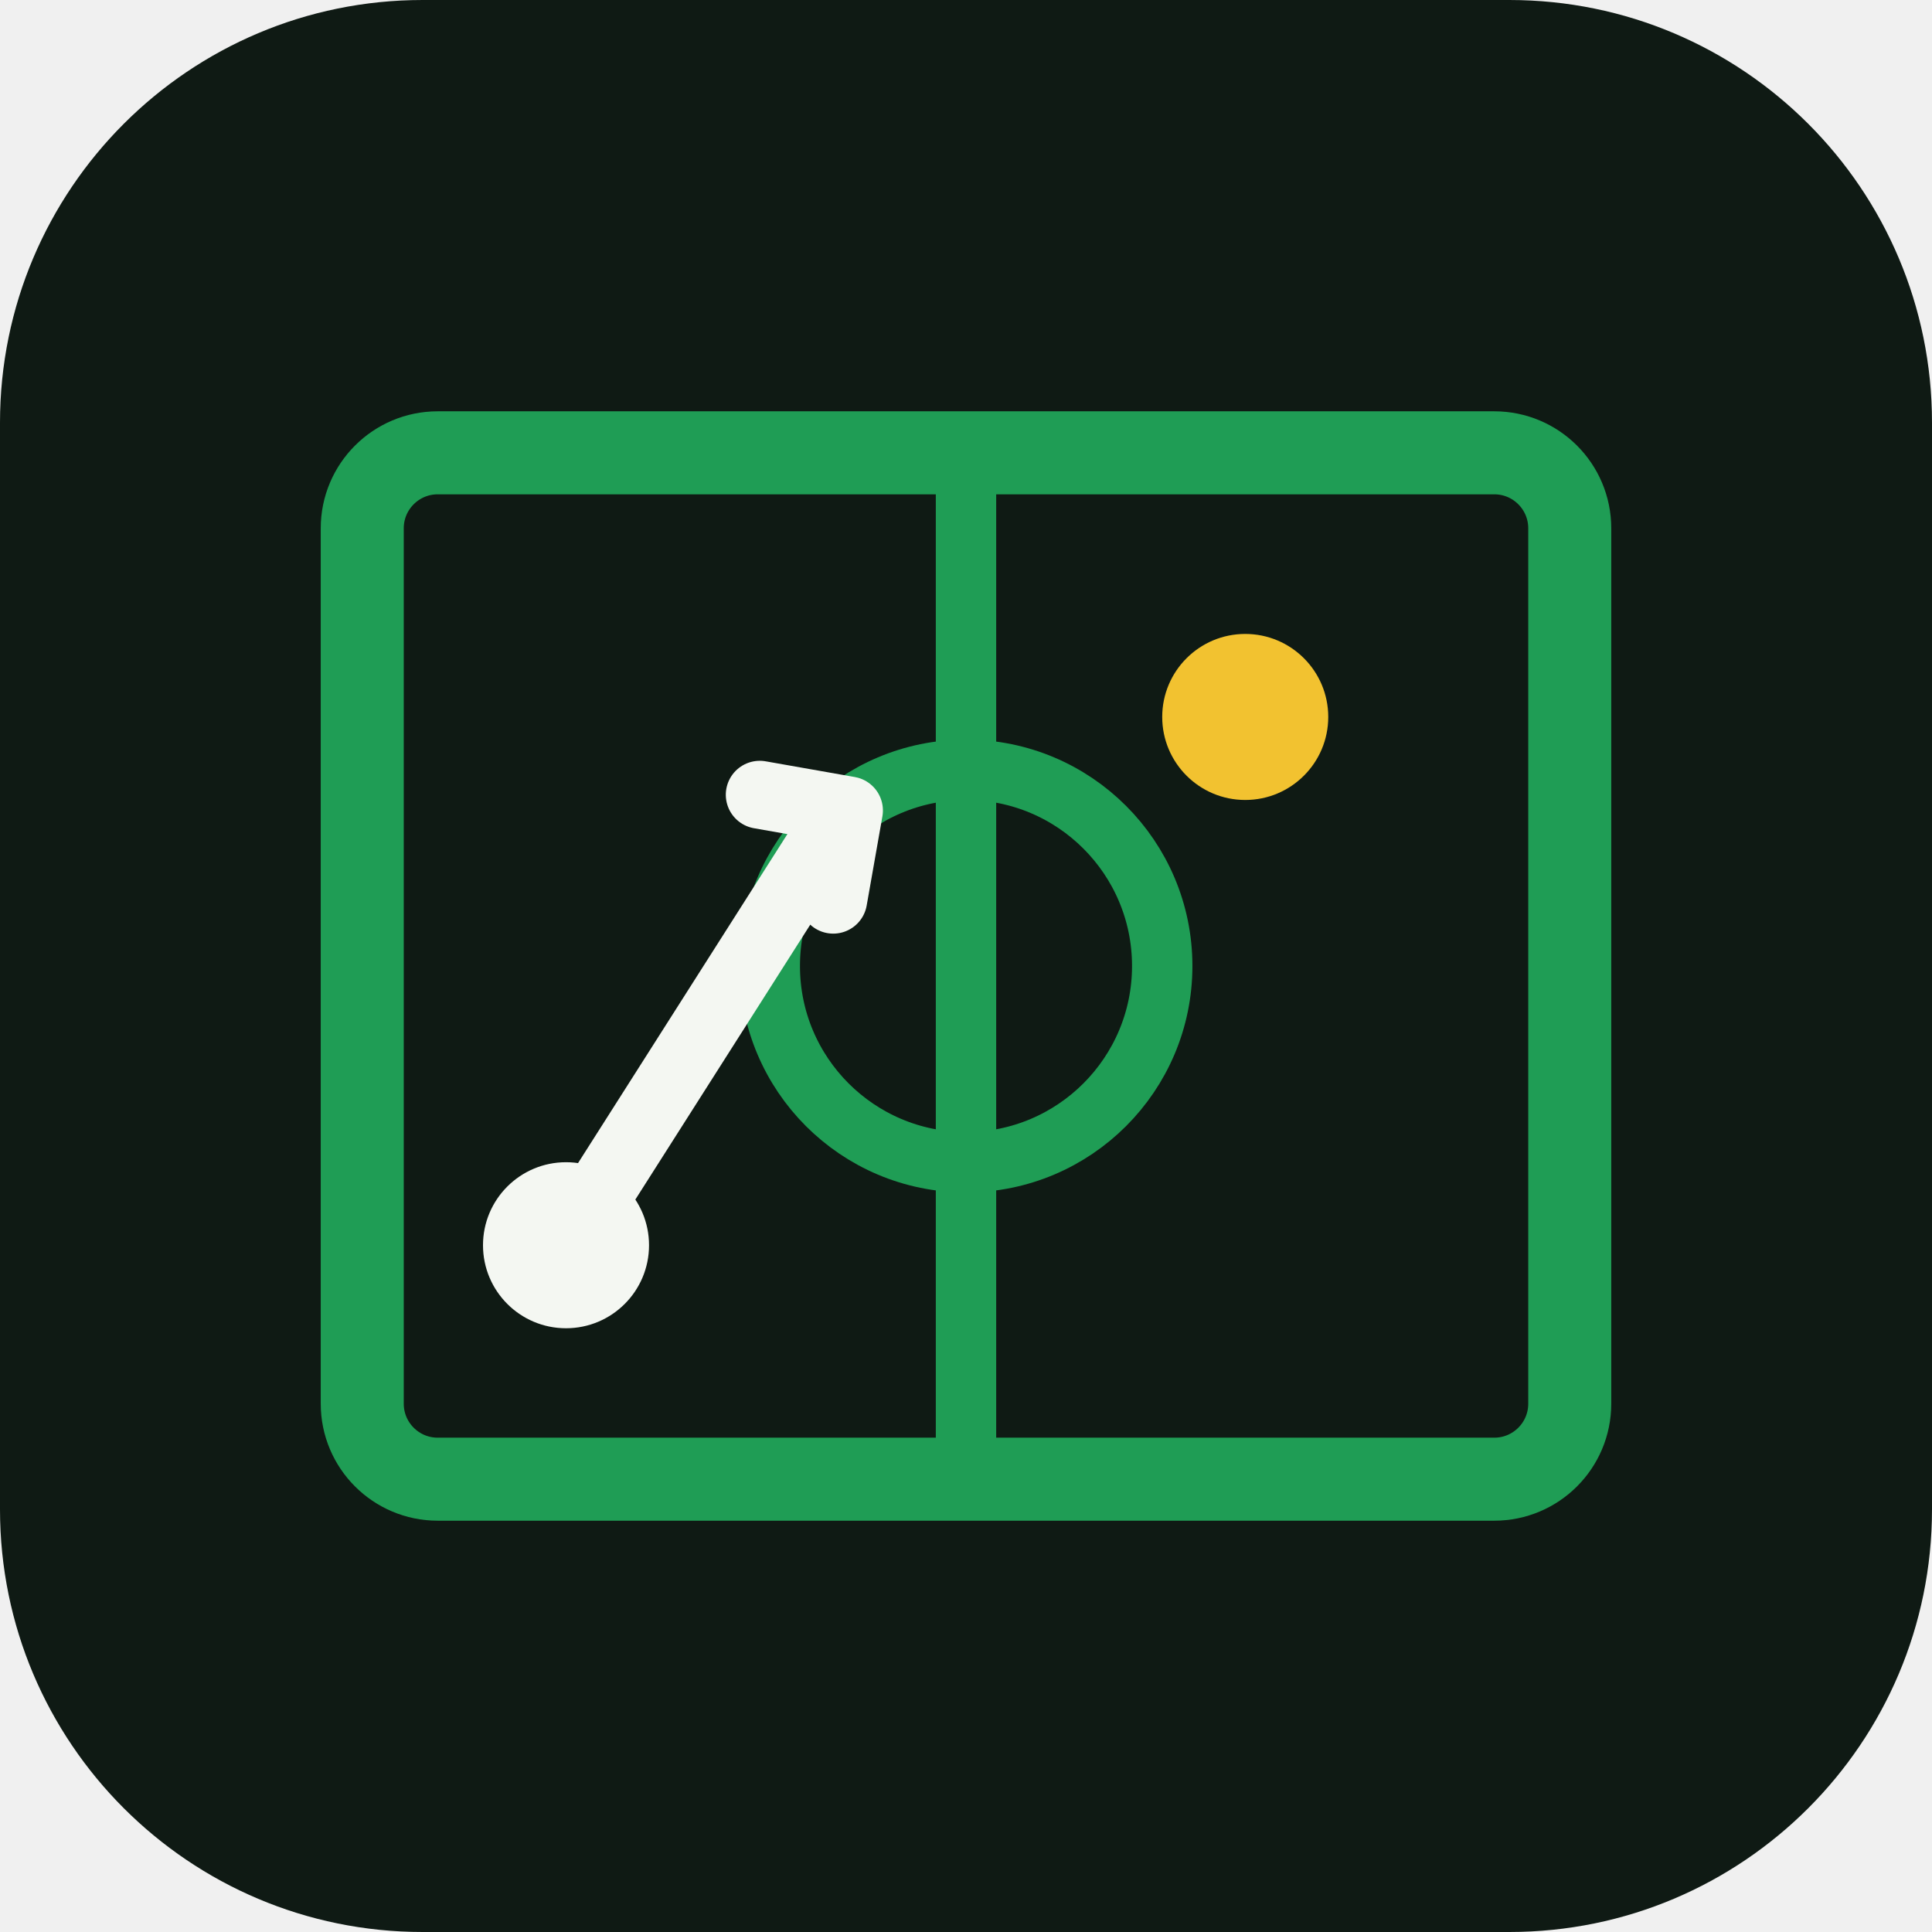
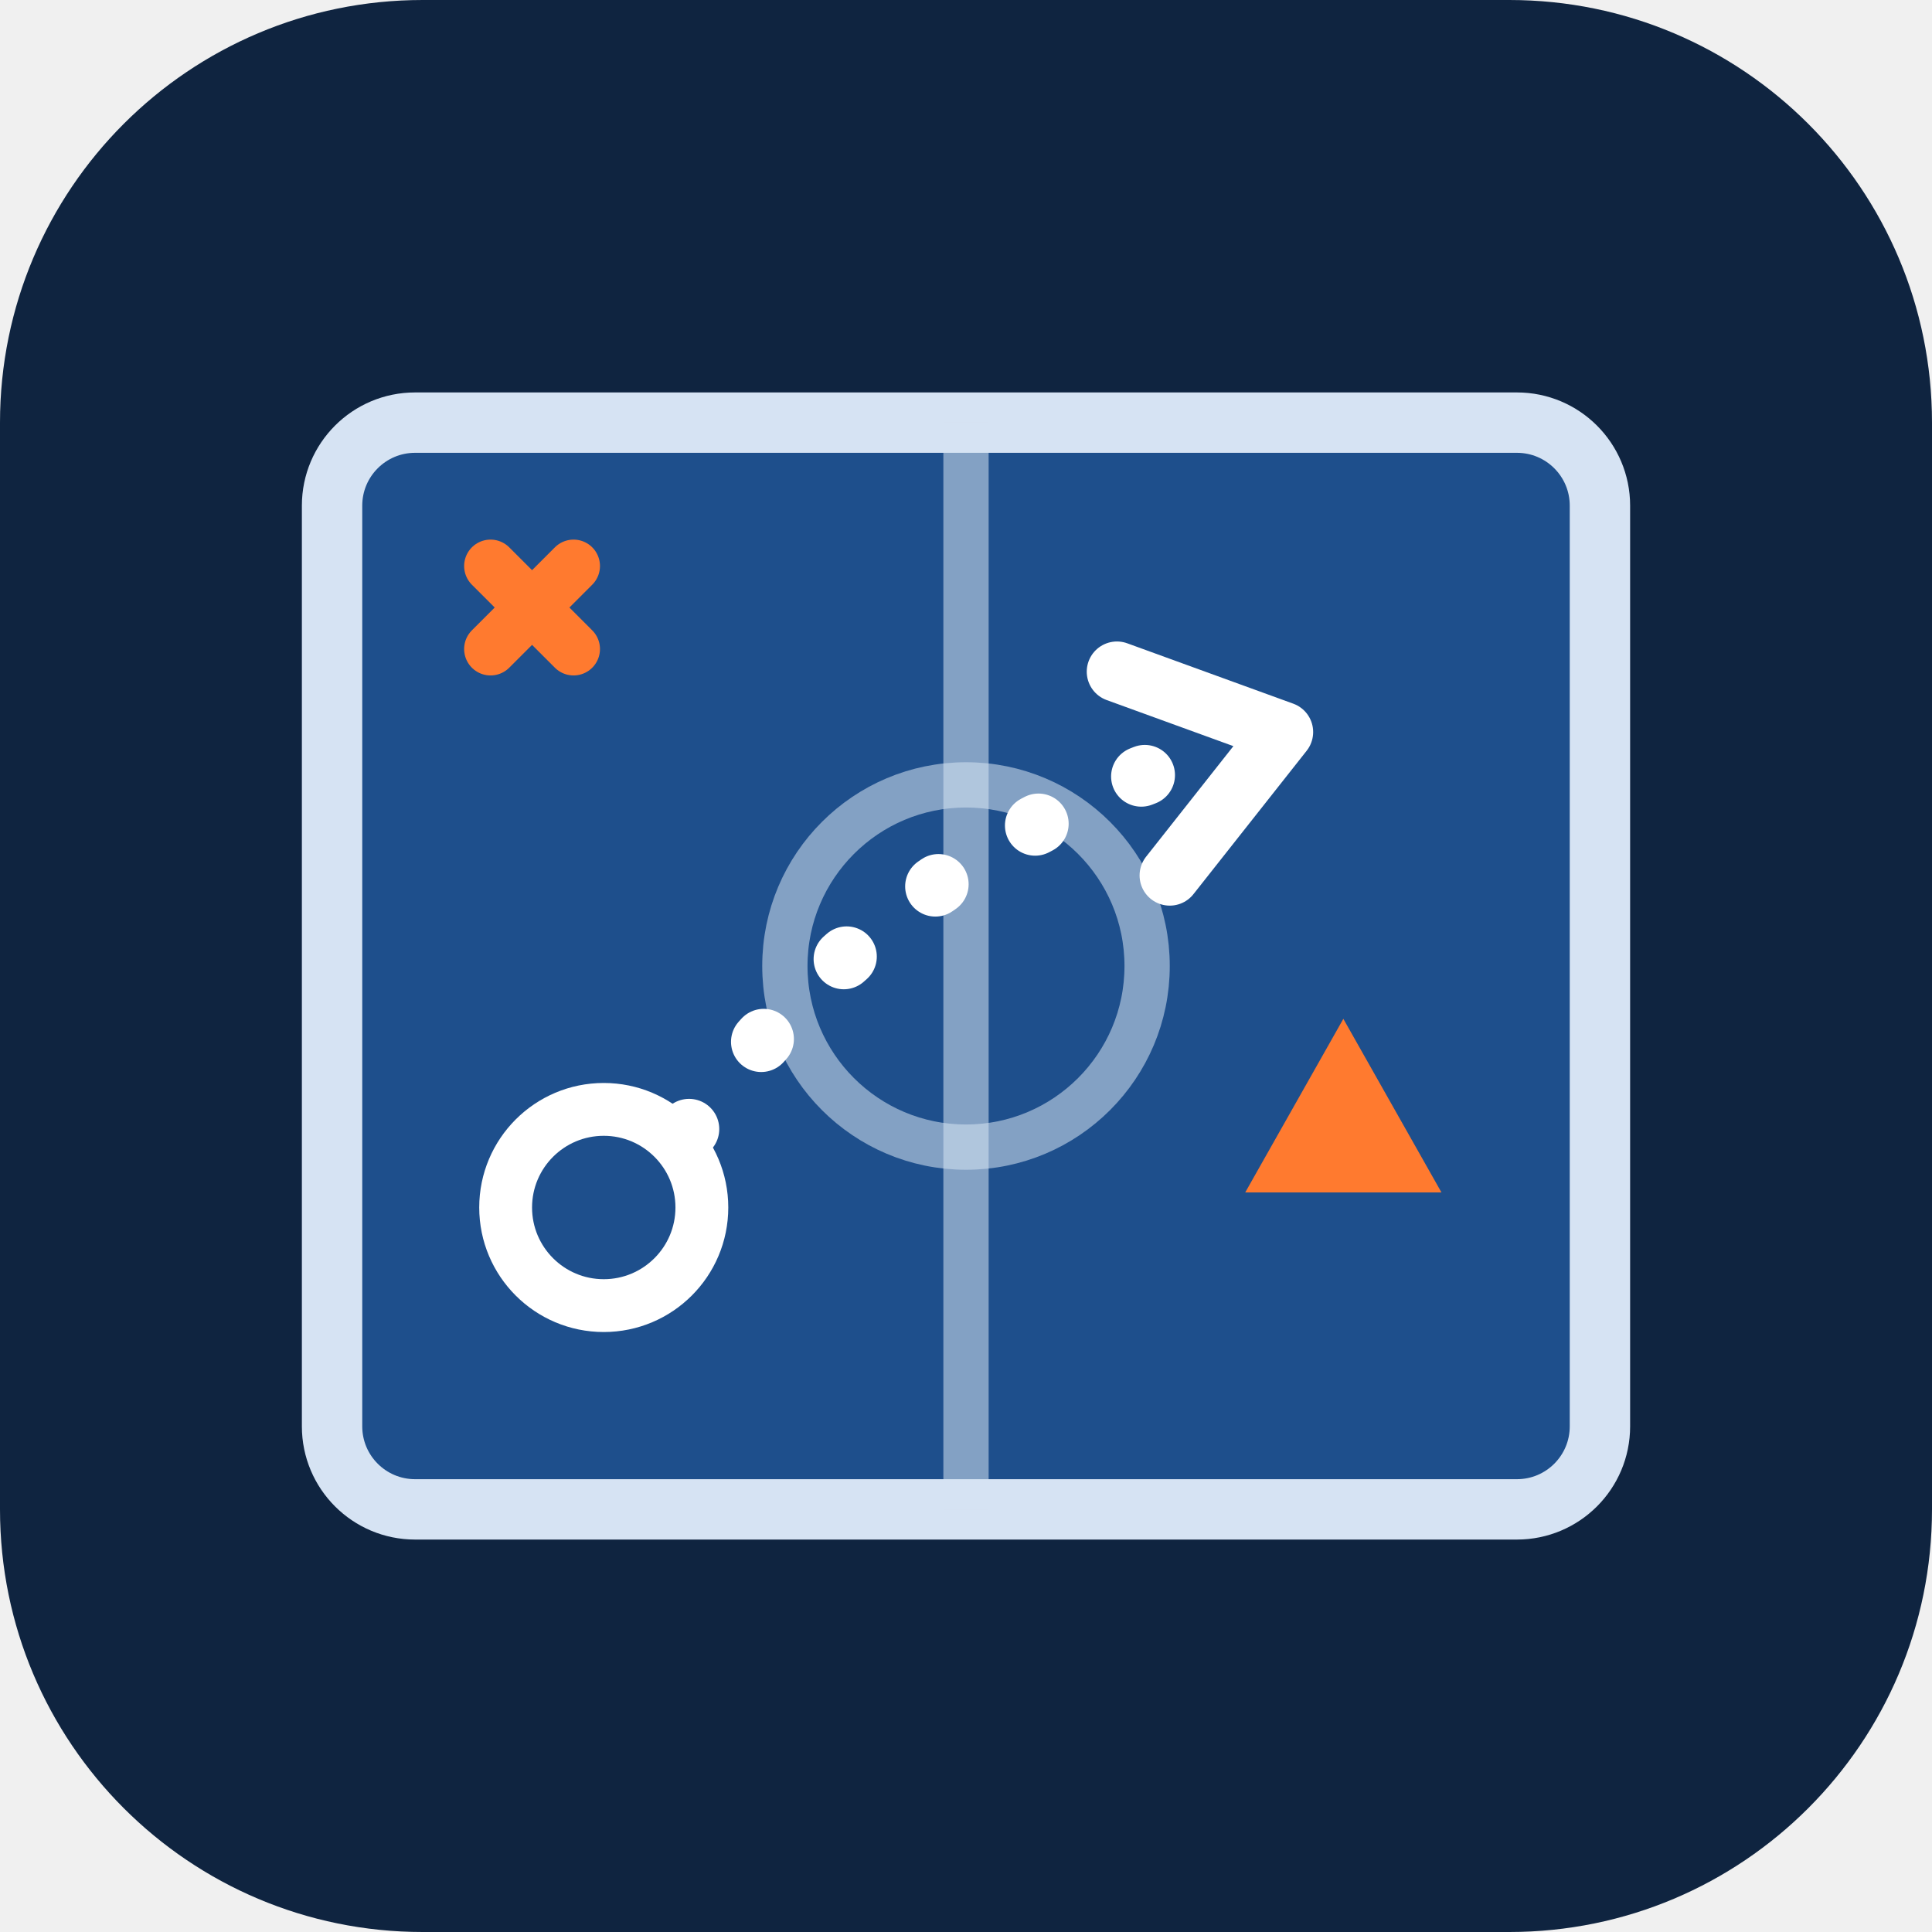
<svg xmlns="http://www.w3.org/2000/svg" viewBox="0 0 512 512">
-   <rect width="512" height="512" rx="112" fill="#0F1A14" />
-   <rect x="96" y="120" width="320" height="272" rx="20" fill="none" stroke="#1F9D55" stroke-width="22" />
-   <line x1="256" y1="120" x2="256" y2="392" stroke="#1F9D55" stroke-width="16" />
-   <circle cx="256" cy="256" r="52" fill="none" stroke="#1F9D55" stroke-width="16" />
-   <path d="M150 330 L220 220" stroke="#F4F7F2" stroke-width="18" stroke-linecap="round" />
-   <path d="M200 214 L224 214 L224 238" fill="none" stroke="#F4F7F2" stroke-width="18" stroke-linecap="round" stroke-linejoin="round" transform="rotate(10 220 220)" />
-   <circle cx="150" cy="330" r="22" fill="#F4F7F2" />
-   <circle cx="330" cy="190" r="22" fill="#F2C230" />
+   <rect width="512" height="512" rx="112" fill="#0F2440" />
+   <rect x="88" y="112" width="336" height="288" rx="22" fill="#1E4F8C" />
+   <rect x="88" y="112" width="336" height="288" rx="22" fill="none" stroke="#D6E3F3" stroke-width="16" />
+   <line x1="256" y1="112" x2="256" y2="400" stroke="#D6E3F3" stroke-width="12" opacity="0.55" />
+   <circle cx="256" cy="256" r="48" fill="none" stroke="#D6E3F3" stroke-width="12" opacity="0.55" />
+   <circle cx="160" cy="320" r="26" fill="none" stroke="#FFFFFF" stroke-width="14" />
+   <path d="M182 300 C220 250 260 220 318 200" fill="none" stroke="#FFFFFF" stroke-width="16" stroke-linecap="round" stroke-dasharray="1 30" />
+   <path d="M296 178 L340 194 L310 232" fill="none" stroke="#FFFFFF" stroke-width="16" stroke-linecap="round" stroke-linejoin="round" />
+   <path d="M356 270 l26 46 h-52 z" fill="#FF7A2F" />
+   <path d="M130 150 l22 22 M152 150 l-22 22" stroke="#FF7A2F" stroke-width="14" stroke-linecap="round" />
</svg>
